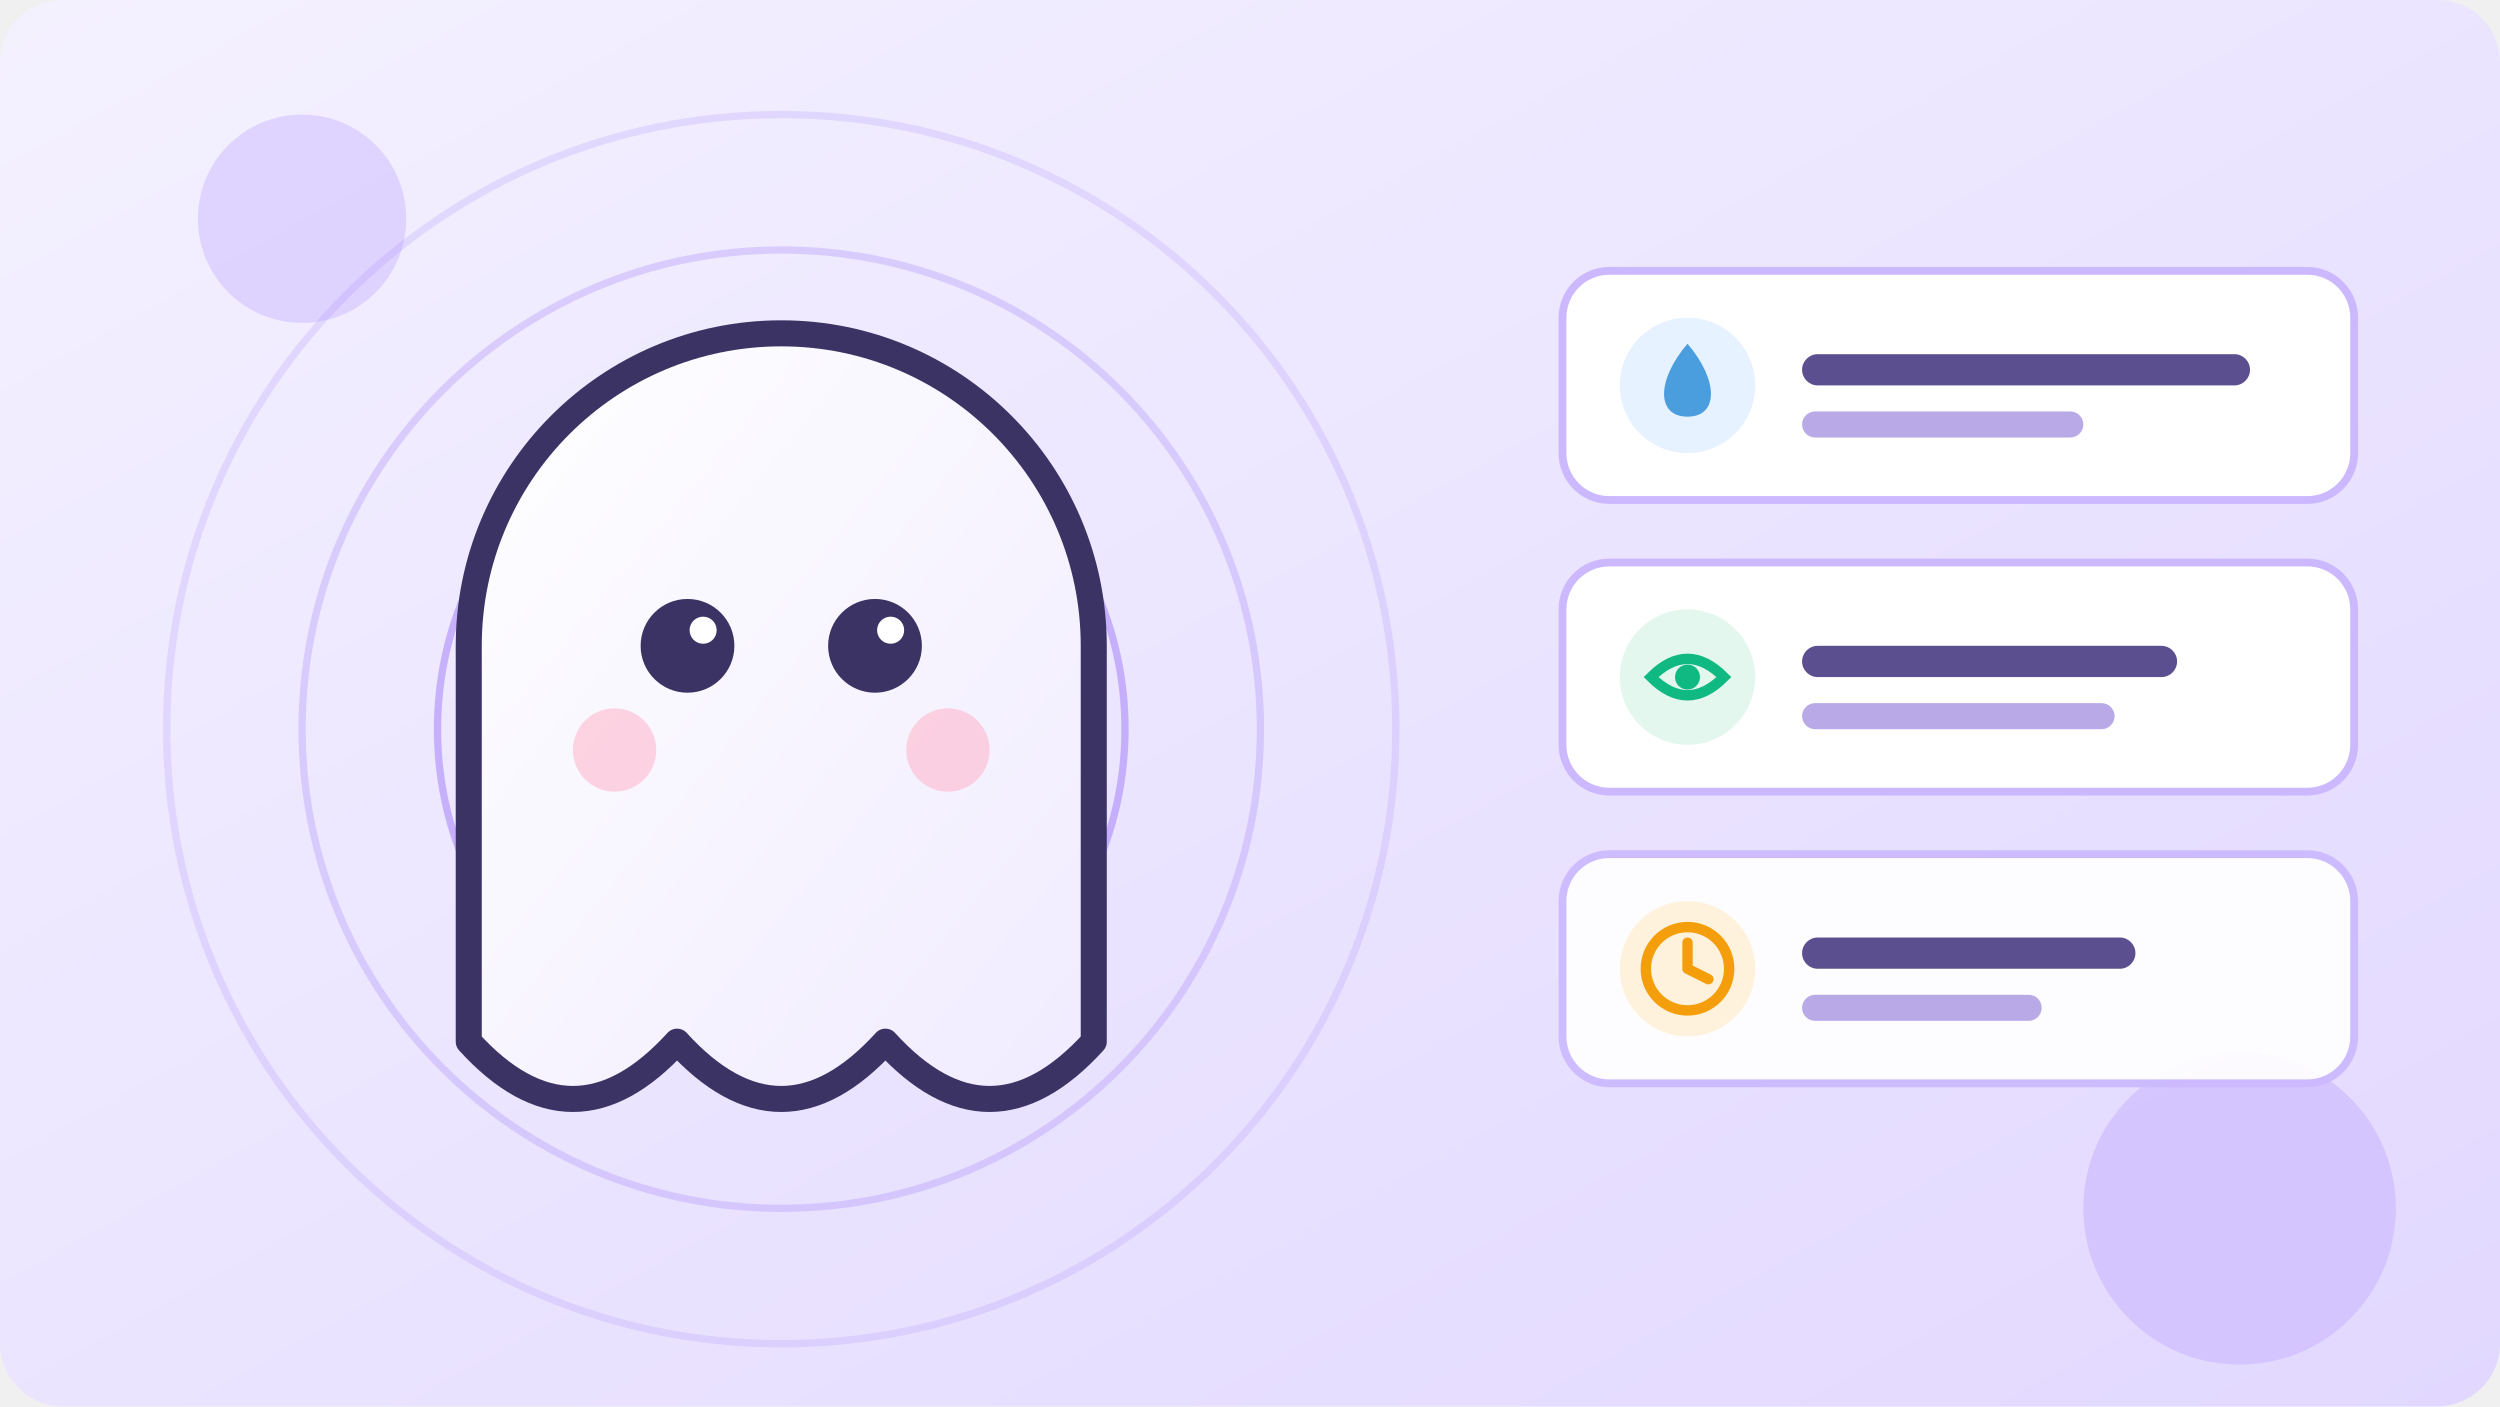
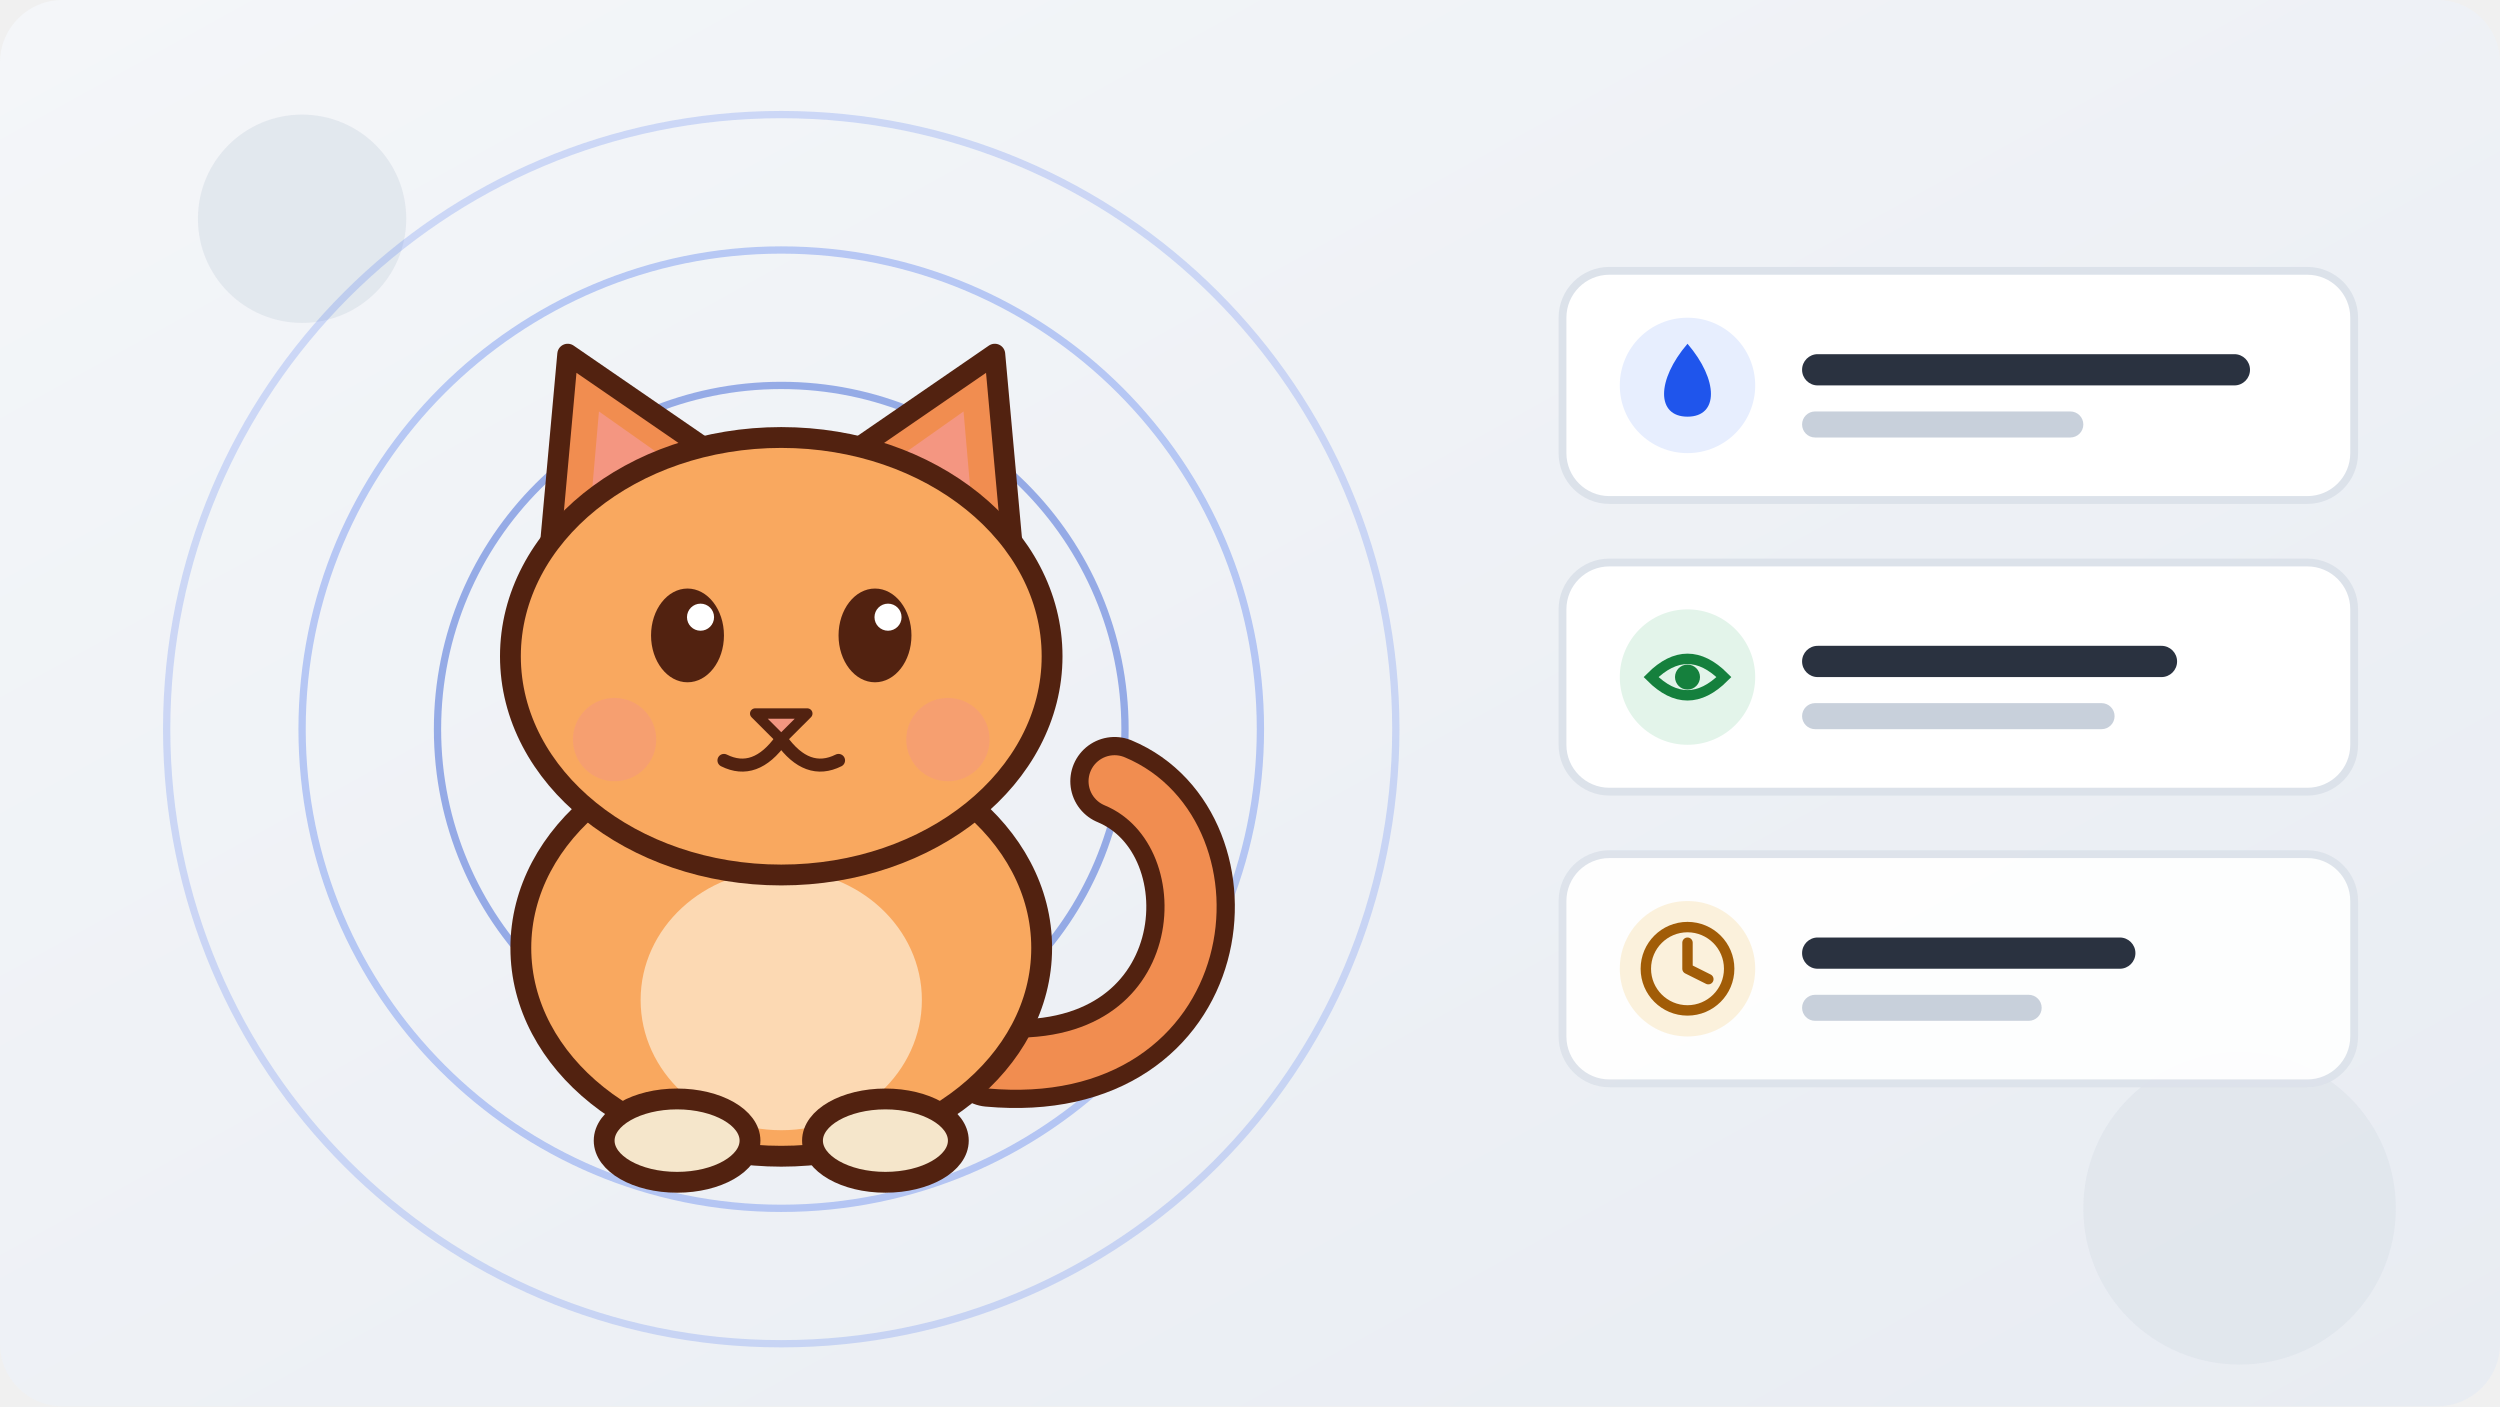
<svg xmlns="http://www.w3.org/2000/svg" viewBox="0 0 480 270" width="480" height="270">
  <defs>
    <linearGradient id="cc-bg-l" x1="0%" y1="0%" x2="100%" y2="100%">
-       <stop offset="0%" stop-color="#f4f1ff" />
-       <stop offset="100%" stop-color="#e2d8ff" />
-     </linearGradient>
-     <linearGradient id="cc-body-l" x1="0%" y1="0%" x2="100%" y2="100%">
-       <stop offset="0%" stop-color="#ffffff" />
-       <stop offset="100%" stop-color="#f0ebff" />
+       <stop offset="0%" stop-color="#f4f6f9" />
+       <stop offset="100%" stop-color="#e8ecf2" />
    </linearGradient>
  </defs>
  <rect width="480" height="270" rx="12" fill="url(#cc-bg-l)" />
-   <circle cx="58" cy="42" r="20" fill="#cbb8ff" opacity="0.5" />
-   <circle cx="430" cy="232" r="30" fill="#b79bff" opacity="0.35" />
+   <circle cx="58" cy="42" r="20" fill="#dce2ea" opacity="0.7" />
+   <circle cx="430" cy="232" r="30" fill="#dce2ea" opacity="0.6" />
  <g transform="translate(150,140)">
-     <circle r="118" fill="none" stroke="#a78bfa" stroke-width="1.4" opacity="0.22" />
-     <circle r="92" fill="none" stroke="#a78bfa" stroke-width="1.4" opacity="0.32" />
-     <circle r="66" fill="none" stroke="#8b5cf6" stroke-width="1.4" opacity="0.4" />
+     <circle r="118" fill="none" stroke="#1f55ec" stroke-width="1.4" opacity="0.18" />
+     <circle r="92" fill="none" stroke="#1f55ec" stroke-width="1.4" opacity="0.28" />
+     <circle r="66" fill="none" stroke="#1847d0" stroke-width="1.4" opacity="0.42" />
  </g>
-   <g transform="translate(0,4)">
-     <path d="M90,196 L90,120 A60,60 0 0 1 210,120 L210,196              Q190,218 170,196 Q150,218 130,196 Q110,218 90,196 Z" fill="url(#cc-body-l)" stroke="#3a3363" stroke-width="5" stroke-linejoin="round" />
-     <circle cx="118" cy="140" r="8" fill="#ffb3c8" opacity="0.55" />
-     <circle cx="182" cy="140" r="8" fill="#ffb3c8" opacity="0.55" />
-     <circle cx="132" cy="120" r="9" fill="#3a3363" />
-     <circle cx="168" cy="120" r="9" fill="#3a3363" />
-     <circle cx="135" cy="117" r="2.6" fill="#ffffff" />
-     <circle cx="171" cy="117" r="2.6" fill="#ffffff" />
+   <g transform="translate(150,146)" stroke="#522210" stroke-width="4" stroke-linejoin="round" stroke-linecap="round">
+     <path d="M40,58 C84,62 88,14 64,4" fill="none" stroke-width="17" />
+     <path d="M40,58 C84,62 88,14 64,4" fill="none" stroke="#F18D50" stroke-width="10" />
+     <ellipse cx="0" cy="36" rx="50" ry="40" fill="#F9A85F" />
+     <ellipse cx="0" cy="46" rx="27" ry="25" fill="#FCD9B3" stroke="none" />
+     <ellipse cx="-20" cy="73" rx="14" ry="8" fill="#F5E6CB" />
+     <ellipse cx="20" cy="73" rx="14" ry="8" fill="#F5E6CB" />
+     <path d="M-45,-34 L-41,-78 L-9,-56 Z" fill="#F18D50" />
+     <path d="M45,-34 L41,-78 L9,-56 Z" fill="#F18D50" />
+     <path d="M-37,-44 L-35,-67 L-18,-55 Z" fill="#F49681" stroke="none" />
+     <path d="M37,-44 L35,-67 L18,-55 Z" fill="#F49681" stroke="none" />
+     <ellipse cx="0" cy="-20" rx="52" ry="42" fill="#F9A85F" />
+     <circle cx="-32" cy="-4" r="8" fill="#F49681" stroke="none" opacity="0.5" />
+     <circle cx="32" cy="-4" r="8" fill="#F49681" stroke="none" opacity="0.5" />
+     <ellipse cx="-18" cy="-24" rx="7" ry="9" fill="#522210" stroke="none" />
+     <ellipse cx="18" cy="-24" rx="7" ry="9" fill="#522210" stroke="none" />
+     <circle cx="-15.5" cy="-27.5" r="2.6" fill="#ffffff" stroke="none" />
+     <circle cx="20.5" cy="-27.5" r="2.6" fill="#ffffff" stroke="none" />
+     <path d="M-5,-9 L5,-9 L0,-4 Z" fill="#F49681" stroke-width="2" />
+     <path d="M0,-4 Q-5,3 -11,0 M0,-4 Q5,3 11,0" fill="none" stroke-width="2.5" />
  </g>
-   <rect x="300" y="52" width="152" height="44" rx="9" fill="#ffffff" stroke="#cbb8ff" stroke-width="1.5" />
-   <circle cx="324" cy="74" r="13" fill="#e6f2ff" />
-   <path d="M324,66 C330,73 330,80 324,80 C318,80 318,73 324,66 Z" fill="#4a9ede" />
-   <rect x="346" y="68" width="86" height="6" rx="3" fill="#5b4f8f" />
-   <rect x="346" y="79" width="54" height="5" rx="2.5" fill="#b9a9e6" />
-   <rect x="300" y="108" width="152" height="44" rx="9" fill="#ffffff" stroke="#cbb8ff" stroke-width="1.5" />
-   <circle cx="324" cy="130" r="13" fill="#e3f7ef" />
-   <path d="M317,130 Q324,123 331,130 Q324,137 317,130 Z" fill="none" stroke="#10b981" stroke-width="2" />
-   <circle cx="324" cy="130" r="2.4" fill="#10b981" />
-   <rect x="346" y="124" width="72" height="6" rx="3" fill="#5b4f8f" />
-   <rect x="346" y="135" width="60" height="5" rx="2.5" fill="#b9a9e6" />
-   <rect x="300" y="164" width="152" height="44" rx="9" fill="#ffffff" stroke="#cbb8ff" stroke-width="1.5" opacity="0.92" />
-   <circle cx="324" cy="186" r="13" fill="#fff2dd" />
-   <circle cx="324" cy="186" r="8" fill="none" stroke="#f59e0b" stroke-width="2" />
-   <path d="M324,186 L324,181 M324,186 L328,188" stroke="#f59e0b" stroke-width="2" stroke-linecap="round" />
-   <rect x="346" y="180" width="64" height="6" rx="3" fill="#5b4f8f" />
-   <rect x="346" y="191" width="46" height="5" rx="2.5" fill="#b9a9e6" />
+   <rect x="300" y="52" width="152" height="44" rx="9" fill="#ffffff" stroke="#dce2ea" stroke-width="1.5" />
+   <circle cx="324" cy="74" r="13" fill="#e7eefe" />
+   <path d="M324,66 C330,73 330,80 324,80 C318,80 318,73 324,66 Z" fill="#1f55ec" />
+   <rect x="346" y="68" width="86" height="6" rx="3" fill="#2a3240" />
+   <rect x="346" y="79" width="54" height="5" rx="2.5" fill="#c8d0db" />
+   <rect x="300" y="108" width="152" height="44" rx="9" fill="#ffffff" stroke="#dce2ea" stroke-width="1.5" />
+   <circle cx="324" cy="130" r="13" fill="#e3f4ea" />
+   <path d="M317,130 Q324,123 331,130 Q324,137 317,130 Z" fill="none" stroke="#15803d" stroke-width="2" />
+   <circle cx="324" cy="130" r="2.4" fill="#15803d" />
+   <rect x="346" y="124" width="72" height="6" rx="3" fill="#2a3240" />
+   <rect x="346" y="135" width="60" height="5" rx="2.5" fill="#c8d0db" />
+   <rect x="300" y="164" width="152" height="44" rx="9" fill="#ffffff" stroke="#dce2ea" stroke-width="1.5" opacity="0.92" />
+   <circle cx="324" cy="186" r="13" fill="#fbf1dc" />
+   <circle cx="324" cy="186" r="8" fill="none" stroke="#a15c07" stroke-width="2" />
+   <path d="M324,186 L324,181 M324,186 L328,188" stroke="#a15c07" stroke-width="2" stroke-linecap="round" />
+   <rect x="346" y="180" width="64" height="6" rx="3" fill="#2a3240" />
+   <rect x="346" y="191" width="46" height="5" rx="2.5" fill="#c8d0db" />
</svg>
